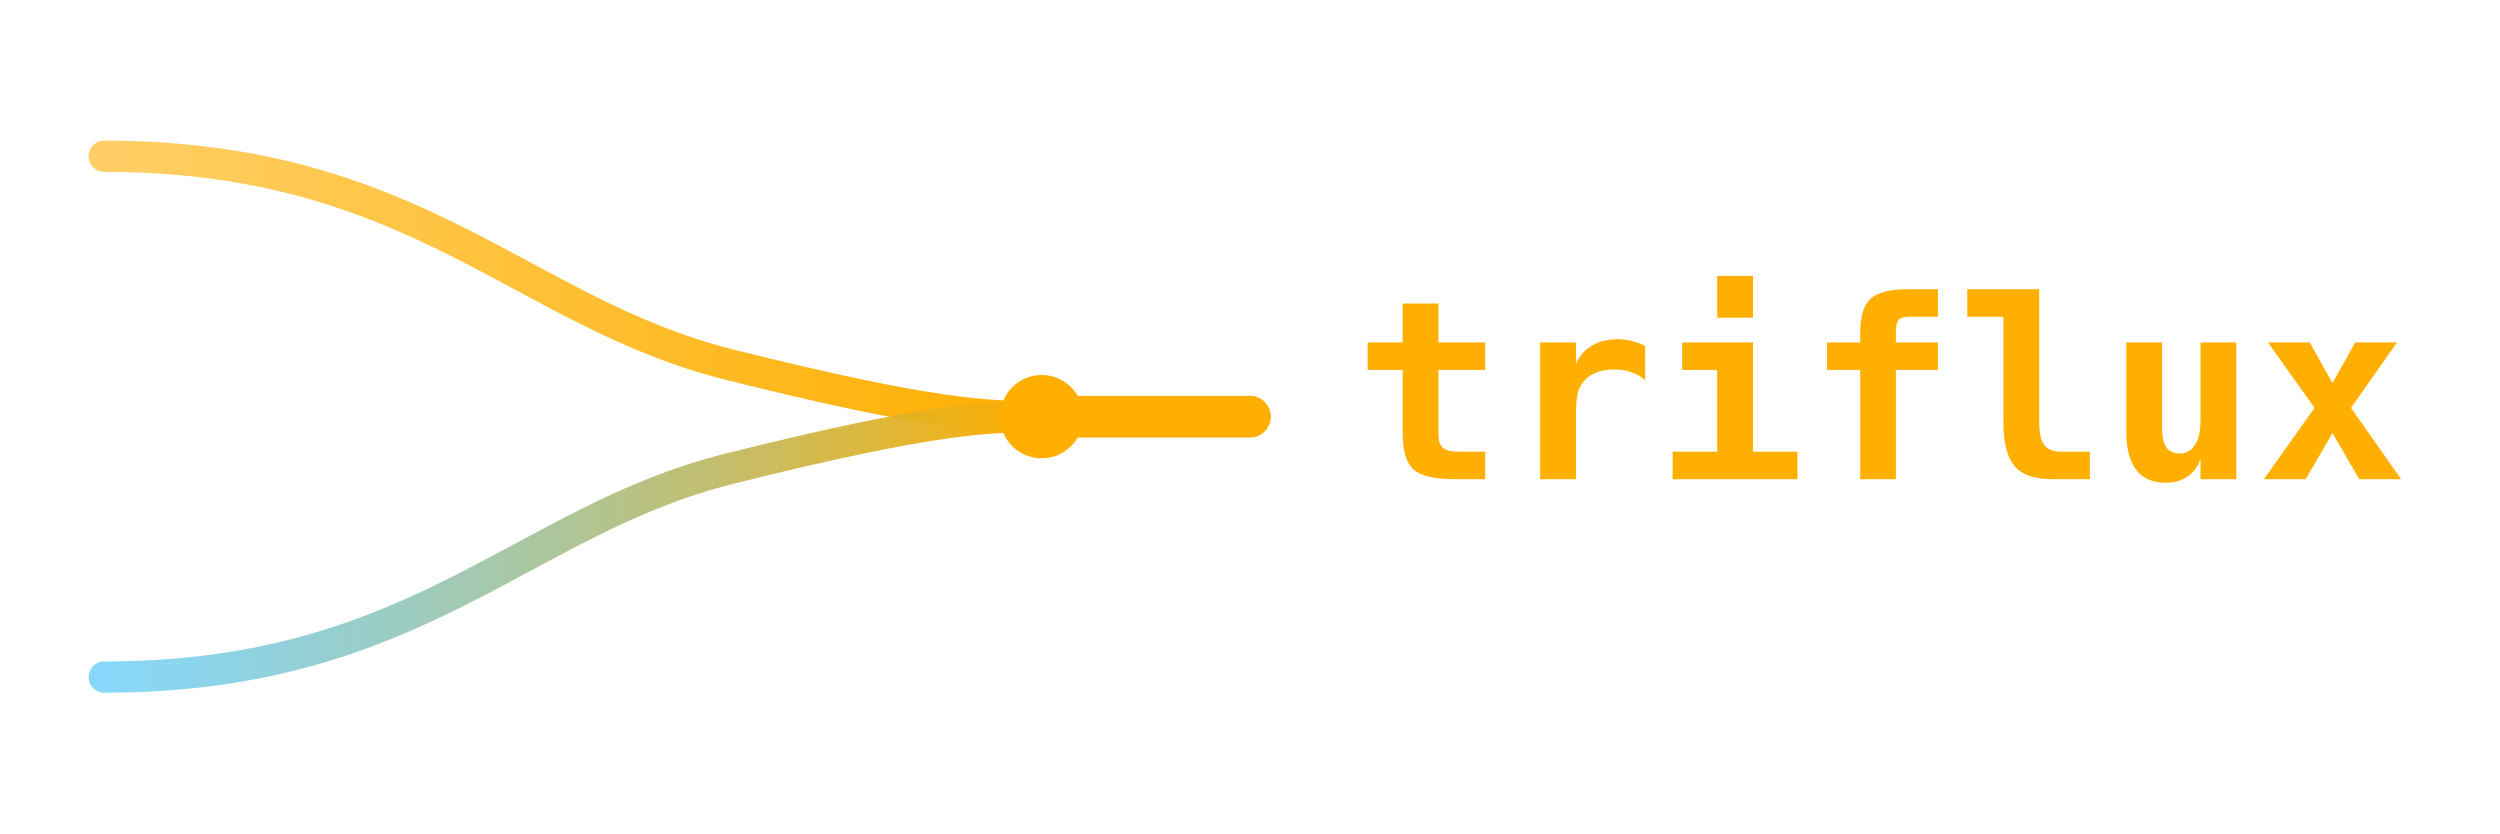
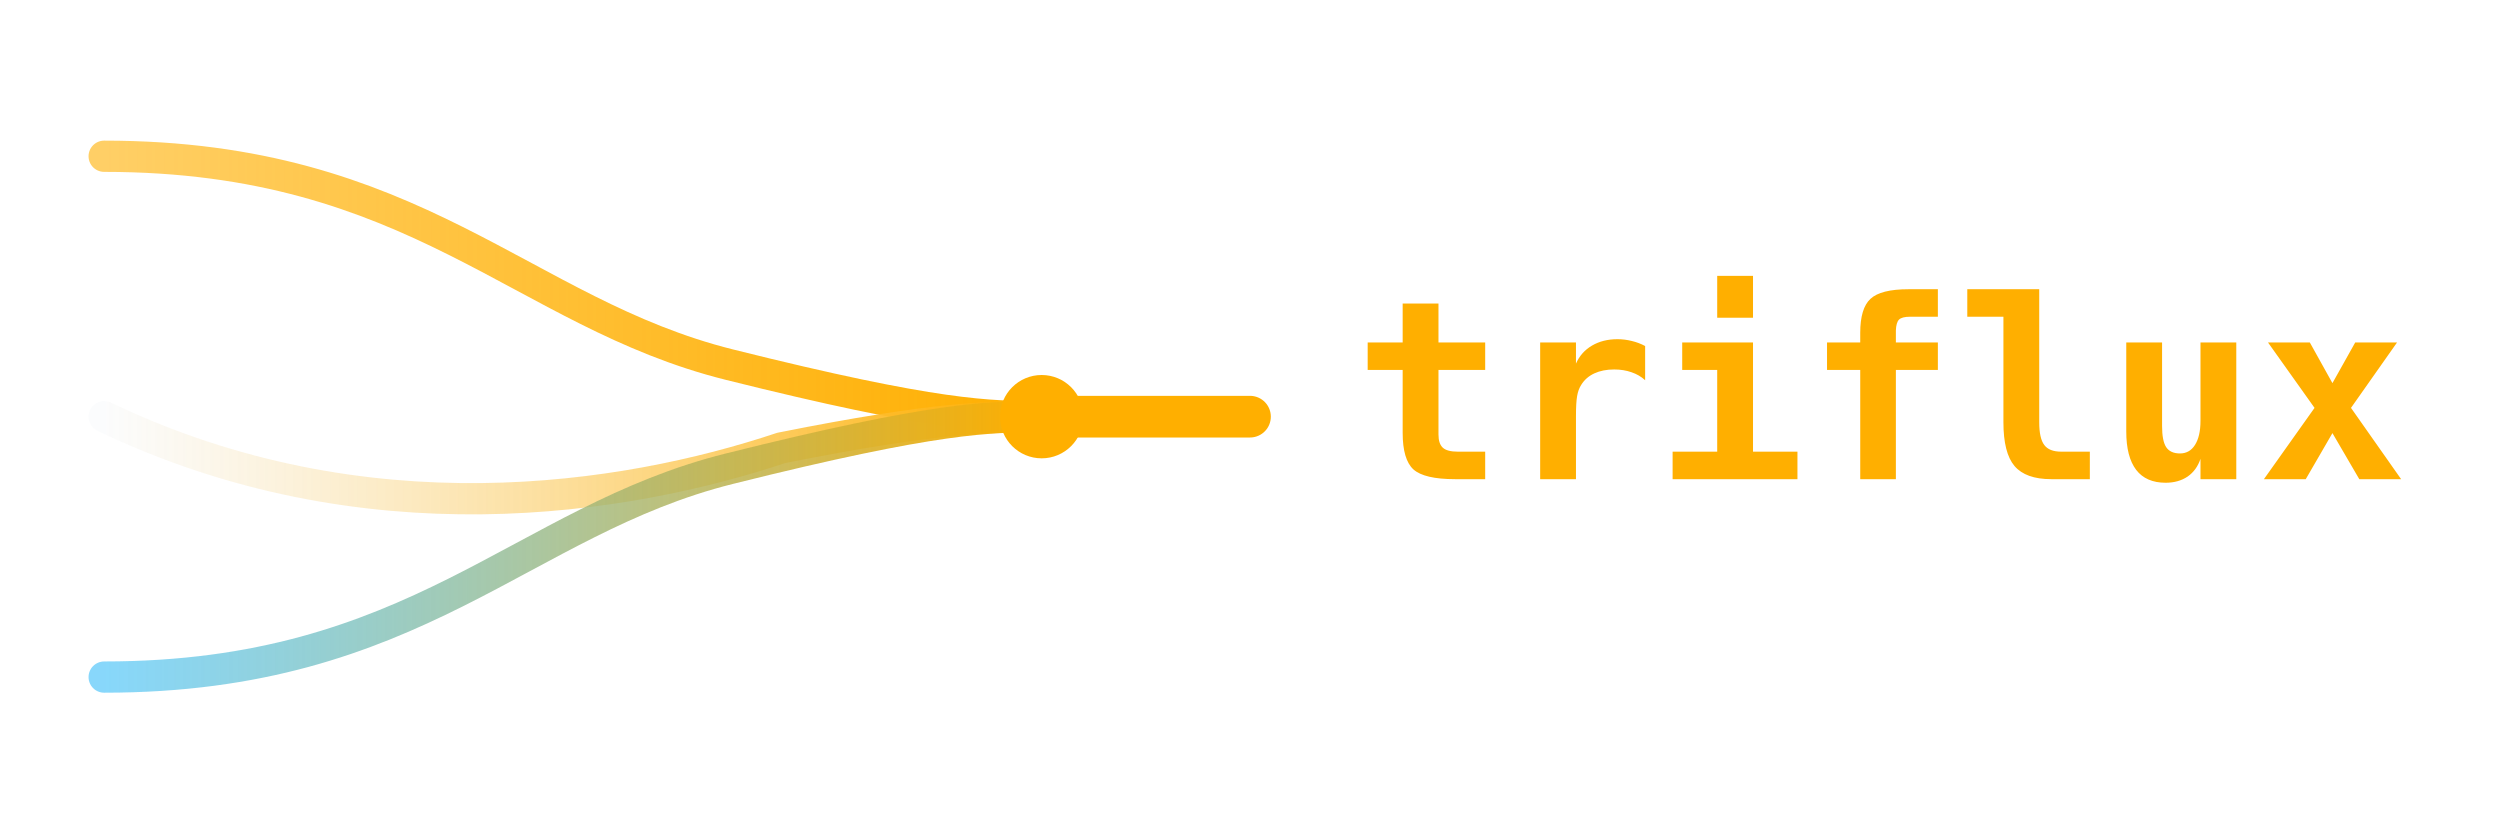
<svg xmlns="http://www.w3.org/2000/svg" viewBox="0 0 240 80" fill="none">
  <defs>
    <linearGradient id="amber-grad" x1="0%" y1="0%" x2="100%" y2="0%">
      <stop offset="0%" stop-color="#FFAF00" stop-opacity="0.6" />
      <stop offset="100%" stop-color="#FFAF00" />
    </linearGradient>
    <linearGradient id="white-grad" x1="0%" y1="0%" x2="100%" y2="0%">
      <stop offset="0%" stop-color="#F9FAFB" stop-opacity="0.6" />
      <stop offset="100%" stop-color="#FFAF00" />
    </linearGradient>
    <linearGradient id="blue-grad" x1="0%" y1="0%" x2="100%" y2="0%">
      <stop offset="0%" stop-color="#38BDF8" stop-opacity="0.6" />
      <stop offset="100%" stop-color="#FFAF00" />
    </linearGradient>
  </defs>
  <path d="M 10 15 C 40 15, 50 30, 70 35 C 90 40, 95 40, 100 40" stroke="url(#amber-grad)" stroke-width="3" stroke-linecap="round" />
-   <path d="M 10 40 C 40 40, 60 40, 70 40 C 80 40, 90 40, 100 40" stroke="url(#white-grad)" stroke-width="3" stroke-linecap="round" />
+   <path d="M 10 40 C 35 52, 60 48, 75 43 C 90 40, 95 40, 100 40" stroke="url(#white-grad)" stroke-width="3" stroke-linecap="round" />
  <path d="M 10 65 C 40 65, 50 50, 70 45 C 90 40, 95 40, 100 40" stroke="url(#blue-grad)" stroke-width="3" stroke-linecap="round" />
  <path d="M 100 40 C 110 40, 115 40, 120 40" stroke="#FFAF00" stroke-width="4" stroke-linecap="round" />
  <circle cx="100" cy="40" r="4" fill="#FFAF00" />
  <text x="130" y="46" font-family="'Geist Mono', 'JetBrains Mono', monospace" font-size="24" font-weight="700" fill="#FFAF00">triflux</text>
</svg>
